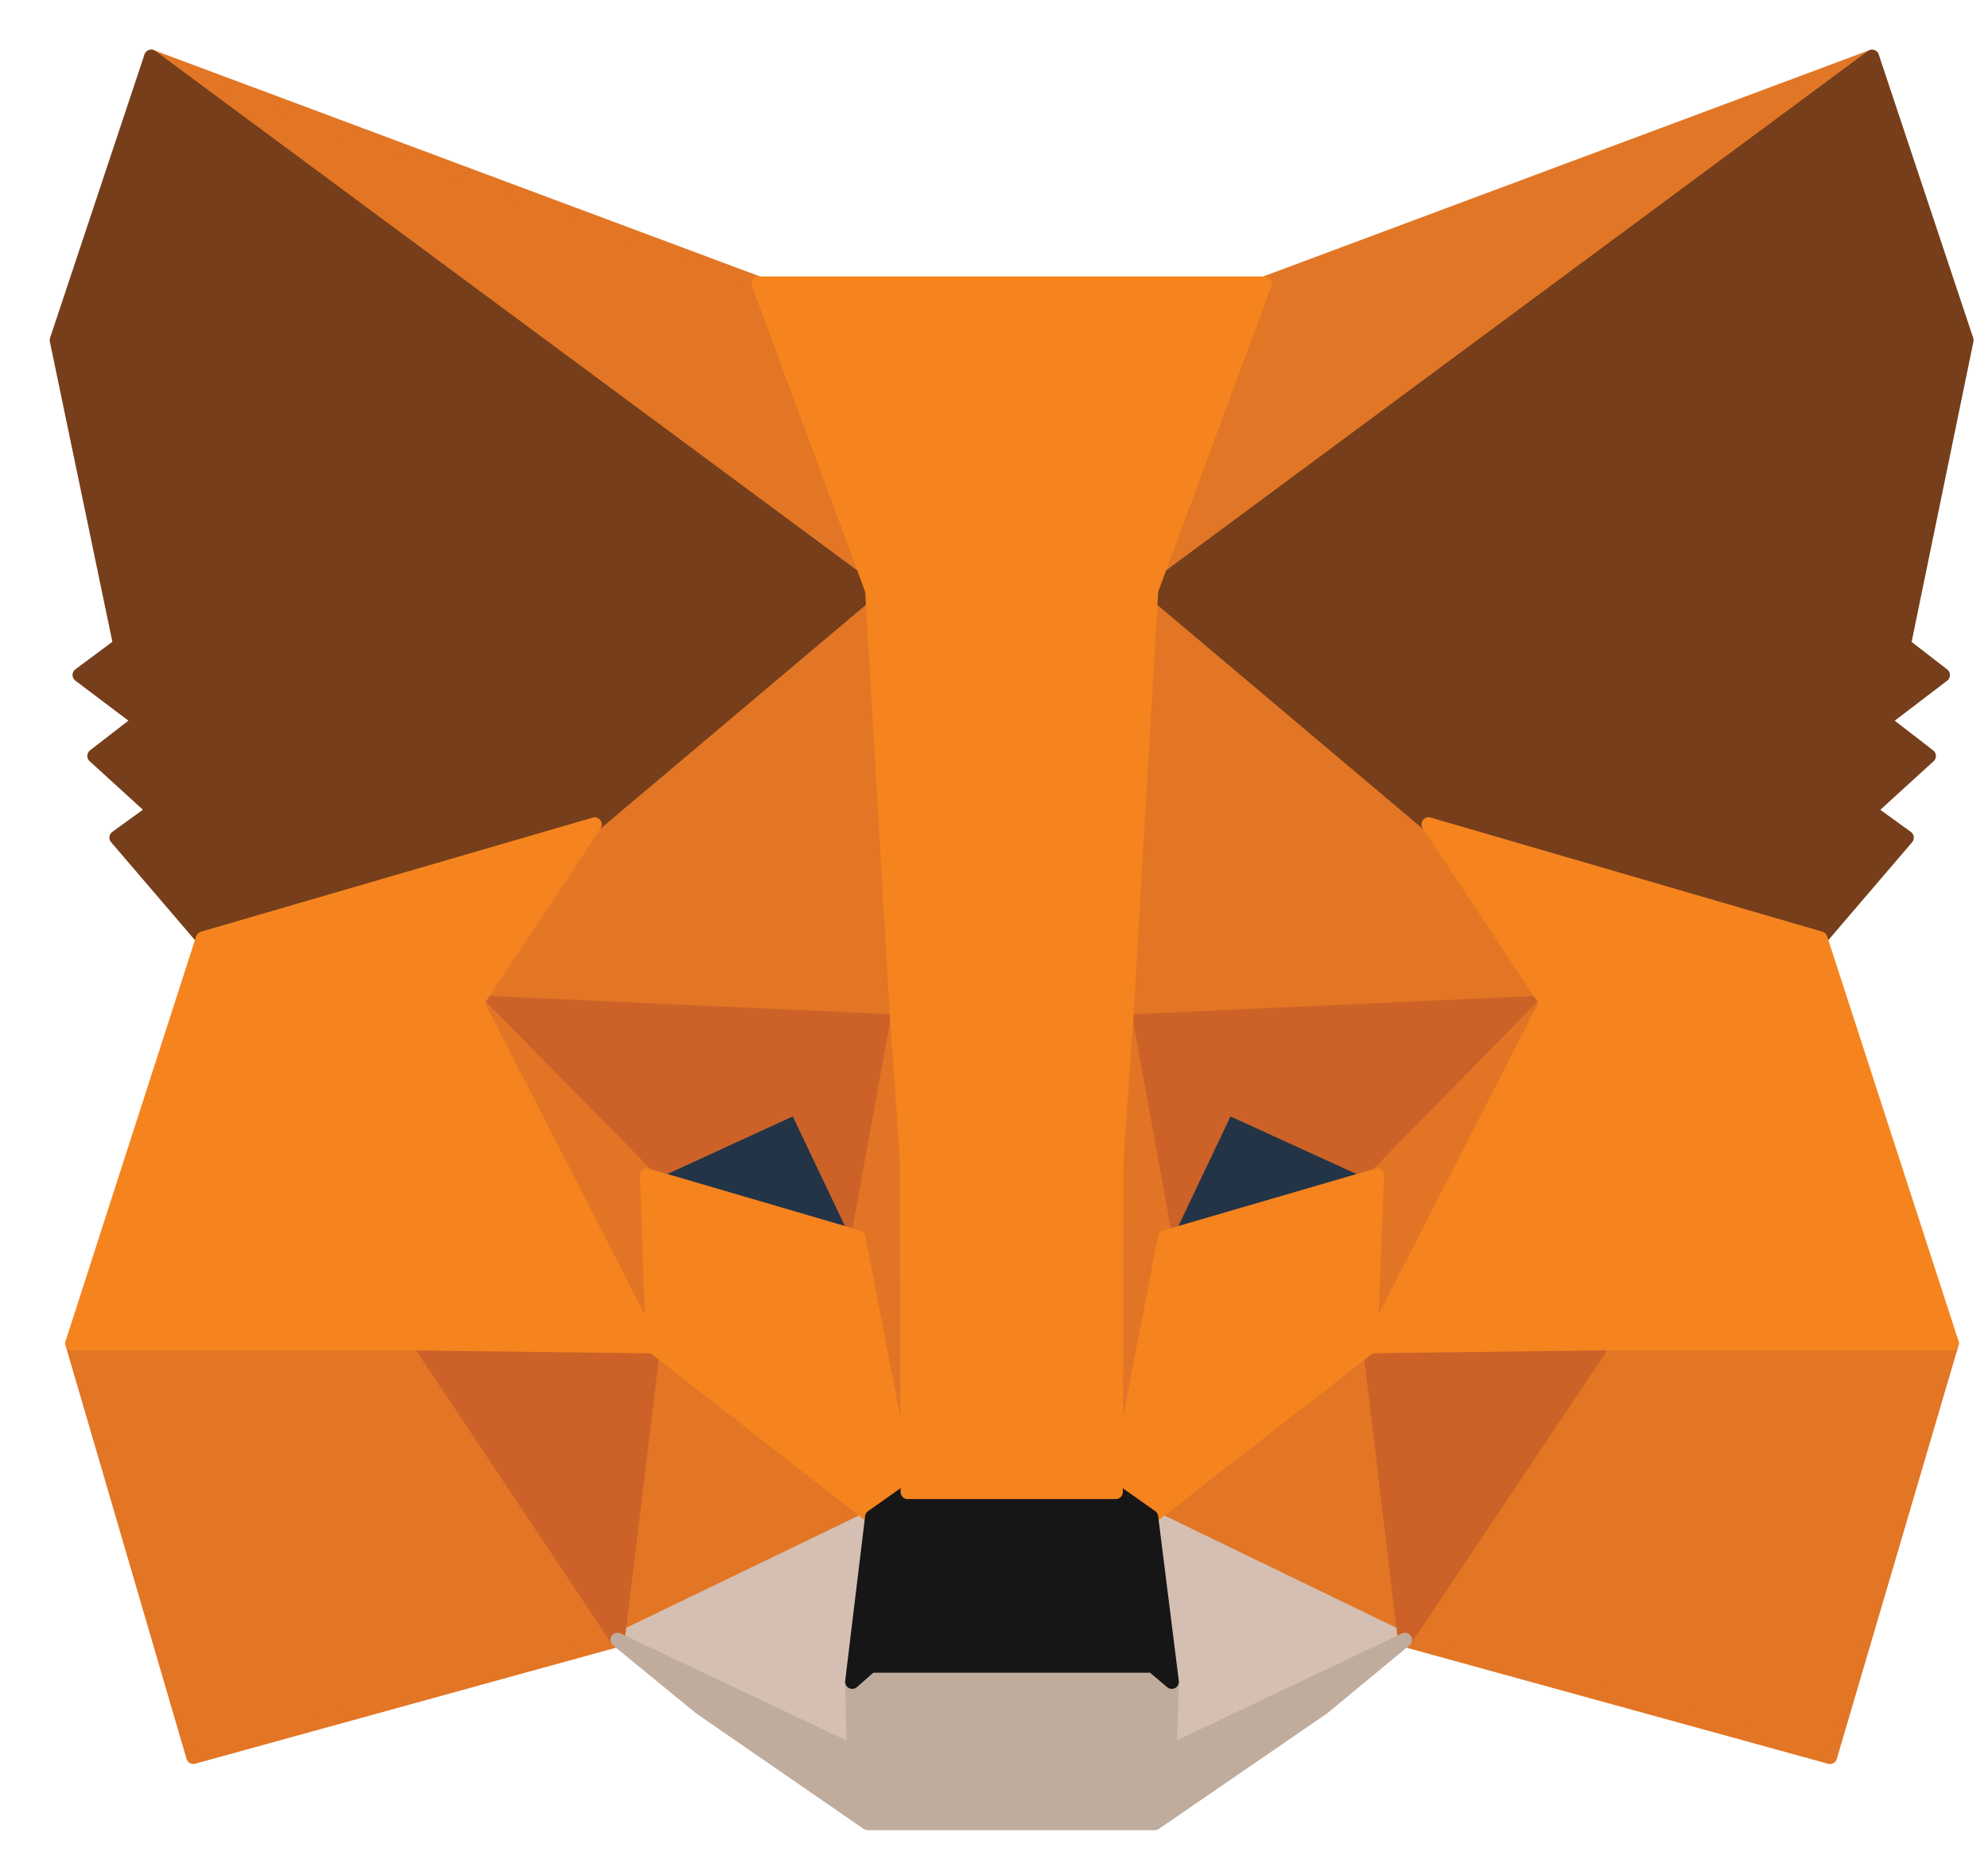
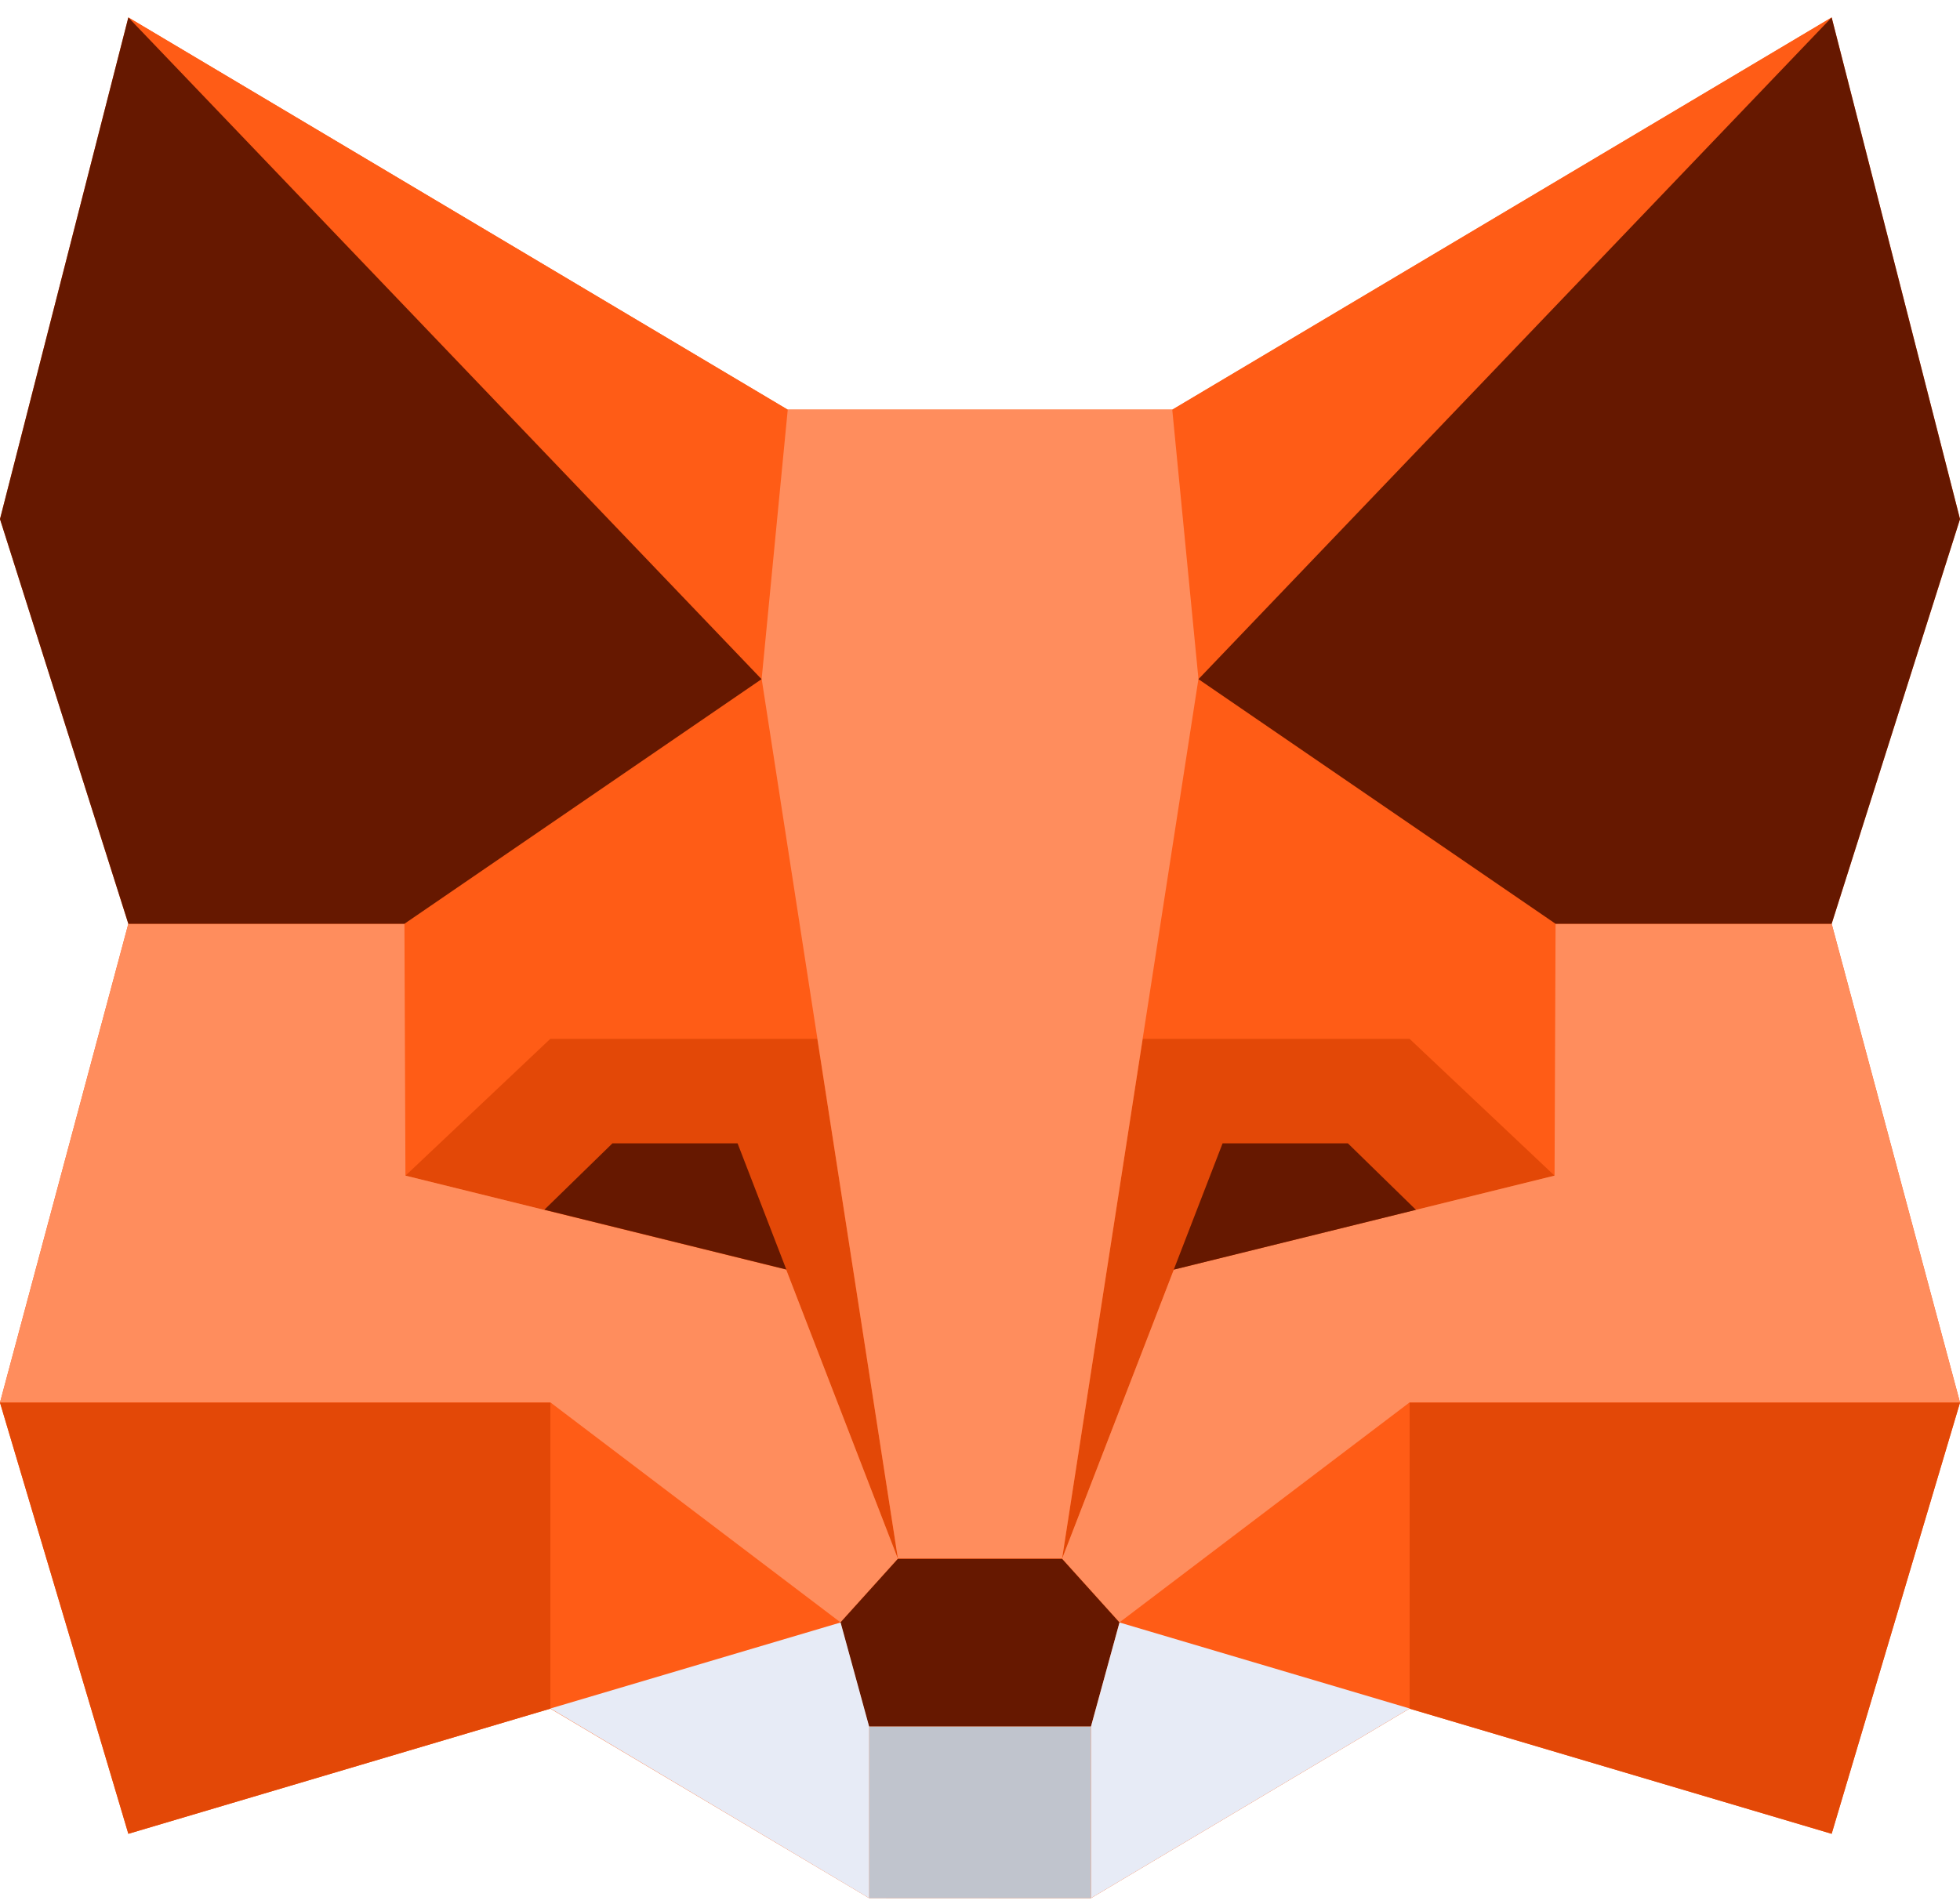
- <svg xmlns="http://www.w3.org/2000/svg" fill="none" height="33" viewBox="0 0 35 33" width="35">
-   <g stroke-linecap="round" stroke-linejoin="round" stroke-width=".25">
-     <path d="m32.958 1-13.134 9.718 2.442-5.727z" fill="#e17726" stroke="#e17726" />
-     <g fill="#e27625" stroke="#e27625">
-       <path d="m2.663 1 13.017 9.809-2.325-5.818z" />
-       <path d="m28.23 23.534-3.495 5.339 7.483 2.06 2.144-7.282z" />
-       <path d="m1.273 23.65 2.131 7.282 7.47-2.06-3.482-5.339z" />
-       <path d="m10.471 14.515-2.079 3.136 7.405.337-.247-7.969z" />
-       <path d="m25.151 14.515-5.157-4.587-.169 8.06 7.405-.337z" />
-       <path d="m10.873 28.872 4.482-2.164-3.858-3.006z" />
-       <path d="m20.266 26.708 4.469 2.164-.611-5.17z" />
-     </g>
-     <path d="m24.735 28.872-4.469-2.164.364 2.902-.039 1.231z" fill="#d5bfb2" stroke="#d5bfb2" />
-     <path d="m10.873 28.872 4.157 1.97-.026-1.231.351-2.902z" fill="#d5bfb2" stroke="#d5bfb2" />
-     <path d="m15.108 21.784-3.716-1.088 2.624-1.205z" fill="#233447" stroke="#233447" />
-     <path d="m20.513 21.784 1.091-2.293 2.637 1.205z" fill="#233447" stroke="#233447" />
-     <path d="m10.873 28.872.649-5.339-4.131.117z" fill="#cc6228" stroke="#cc6228" />
-     <path d="m24.098 23.534.637 5.339 3.495-5.222z" fill="#cc6228" stroke="#cc6228" />
-     <path d="m27.229 17.651-7.405.337.689 3.797 1.091-2.293 2.637 1.205z" fill="#cc6228" stroke="#cc6228" />
-     <path d="m11.393 20.696 2.624-1.205 1.091 2.293.689-3.797-7.405-.337z" fill="#cc6228" stroke="#cc6228" />
-     <path d="m8.392 17.651 3.105 6.051-.104-3.006z" fill="#e27525" stroke="#e27525" />
-     <path d="m24.241 20.696-.117 3.006 3.105-6.051z" fill="#e27525" stroke="#e27525" />
-     <path d="m15.797 17.988-.689 3.797.87 4.483.195-5.909z" fill="#e27525" stroke="#e27525" />
-     <path d="m19.824 17.988-.364 2.358.182 5.922.87-4.483z" fill="#e27525" stroke="#e27525" />
-     <path d="m20.513 21.784-.87 4.483.624.441 3.858-3.006.117-3.006z" fill="#f5841f" stroke="#f5841f" />
-     <path d="m11.393 20.696.104 3.006 3.858 3.006.624-.441-.87-4.483z" fill="#f5841f" stroke="#f5841f" />
-     <path d="m20.591 30.842.039-1.231-.338-.285h-4.963l-.325.285.026 1.231-4.157-1.97 1.455 1.192 2.949 2.034h5.054l2.962-2.034 1.442-1.192z" fill="#c0ac9d" stroke="#c0ac9d" />
-     <path d="m20.266 26.708-.624-.441h-3.663l-.624.441-.351 2.902.325-.285h4.963l.338.285z" fill="#161616" stroke="#161616" />
-     <path d="m33.517 11.353 1.104-5.364-1.663-4.989-12.692 9.394 4.885 4.12 6.898 2.009 1.52-1.775-.663-.479 1.052-.959-.805-.622 1.052-.803z" fill="#763e1a" stroke="#763e1a" />
-     <path d="m1 5.989 1.117 5.364-.715.531 1.065.803-.805.622 1.052.959-.663.479 1.52 1.775 6.898-2.009 4.885-4.12-12.692-9.394z" fill="#763e1a" stroke="#763e1a" />
-     <path d="m32.049 16.523-6.898-2.009 2.079 3.136-3.105 6.051 4.105-.052h6.132z" fill="#f5841f" stroke="#f5841f" />
-     <path d="m10.47 14.515-6.898 2.009-2.299 7.127h6.119l4.105.052-3.105-6.051z" fill="#f5841f" stroke="#f5841f" />
-     <path d="m19.824 17.988.442-7.593 2.001-5.403h-8.912l2.001 5.403.442 7.593.169 2.384.013 5.896h3.663l.013-5.896z" fill="#f5841f" stroke="#f5841f" />
-   </g>
+ <svg xmlns="http://www.w3.org/2000/svg" width="35" height="34" viewBox="0 0 35 34" fill="none">
+   <path d="M32.708 32.752L25.169 30.517L19.483 33.901L15.517 33.899L9.828 30.517L2.292 32.752L0 25.049L2.292 16.499L0 9.271L2.292 0.312L14.067 7.316H20.933L32.708 0.312L35 9.271L32.708 16.499L35 25.049L32.708 32.752Z" fill="#FF5C16" />
+   <path d="M2.294 0.312L14.069 7.32L13.601 12.13L2.294 0.312Z" fill="#FF5C16" />
+   <path d="M9.83 25.052L15.011 28.981L9.83 30.517V25.052Z" fill="#FF5C16" />
+   <path d="M14.597 18.556L13.601 12.133L7.227 16.501L7.224 16.499V16.503L7.243 20.998L9.828 18.556H9.83H14.597Z" fill="#FF5C16" />
+   <path d="M32.708 0.312L20.933 7.32L21.399 12.13L32.708 0.312Z" fill="#FF5C16" />
+   <path d="M25.172 25.052L19.991 28.981L25.172 30.517V25.052Z" fill="#FF5C16" />
+   <path d="M27.777 16.503H27.778H27.777V16.499L27.775 16.501L21.401 12.133L20.405 18.556H25.172L27.759 20.998L27.777 16.503Z" fill="#FF5C16" />
+   <path d="M9.828 30.517L2.292 32.752L0 25.052H9.828V30.517Z" fill="#E34807" />
+   <path d="M14.595 18.555L16.034 27.841L14.039 22.678L7.24 20.998L9.826 18.555H14.593H14.595Z" fill="#E34807" />
+   <path d="M25.172 30.517L32.708 32.752L35 25.052H25.172V30.517Z" fill="#E34807" />
+   <path d="M20.405 18.555L18.966 27.841L20.961 22.678L27.76 20.998L25.172 18.555H20.405Z" fill="#E34807" />
+   <path d="M0 25.049L2.292 16.499H7.222L7.24 20.997L14.039 22.676L16.034 27.839L15.009 28.976L9.828 25.047H0V25.049Z" fill="#FF8D5D" />
+   <path d="M35 25.049L32.708 16.499H27.778L27.76 20.997L20.961 22.676L18.966 27.839L19.991 28.976L25.172 25.047H35V25.049Z" fill="#FF8D5D" />
+   <path d="M20.933 7.315H17.5H14.067L13.601 12.125L16.034 27.834H18.966L21.401 12.125L20.933 7.315Z" fill="#FF8D5D" />
+   <path d="M2.292 0.312L0 9.271L2.292 16.499H7.222L13.599 12.13L2.292 0.312Z" fill="#661800" />
+   <path d="M13.17 20.42H10.937L9.721 21.606L14.041 22.673L13.17 20.418V20.42Z" fill="#661800" />
+   <path d="M32.708 0.312L35 9.271L32.708 16.499H27.778L21.401 12.13L32.708 0.312Z" fill="#661800" />
+   <path d="M21.833 20.42H24.069L25.285 21.608L20.96 22.676L21.833 20.418V20.42Z" fill="#661800" />
+   <path d="M19.482 30.836L19.991 28.979L18.966 27.842H16.033L15.007 28.979L15.517 30.836" fill="#661800" />
+   <path d="M19.482 30.836V33.902H15.517V30.836H19.482Z" fill="#C0C4CD" />
+   <path d="M9.83 30.514L15.52 33.901V30.835L15.011 28.978L9.83 30.514Z" fill="#E7EBF6" />
+   <path d="M25.172 30.514L19.482 33.901V30.835L19.991 28.978L25.172 30.514Z" fill="#E7EBF6" />
</svg>
